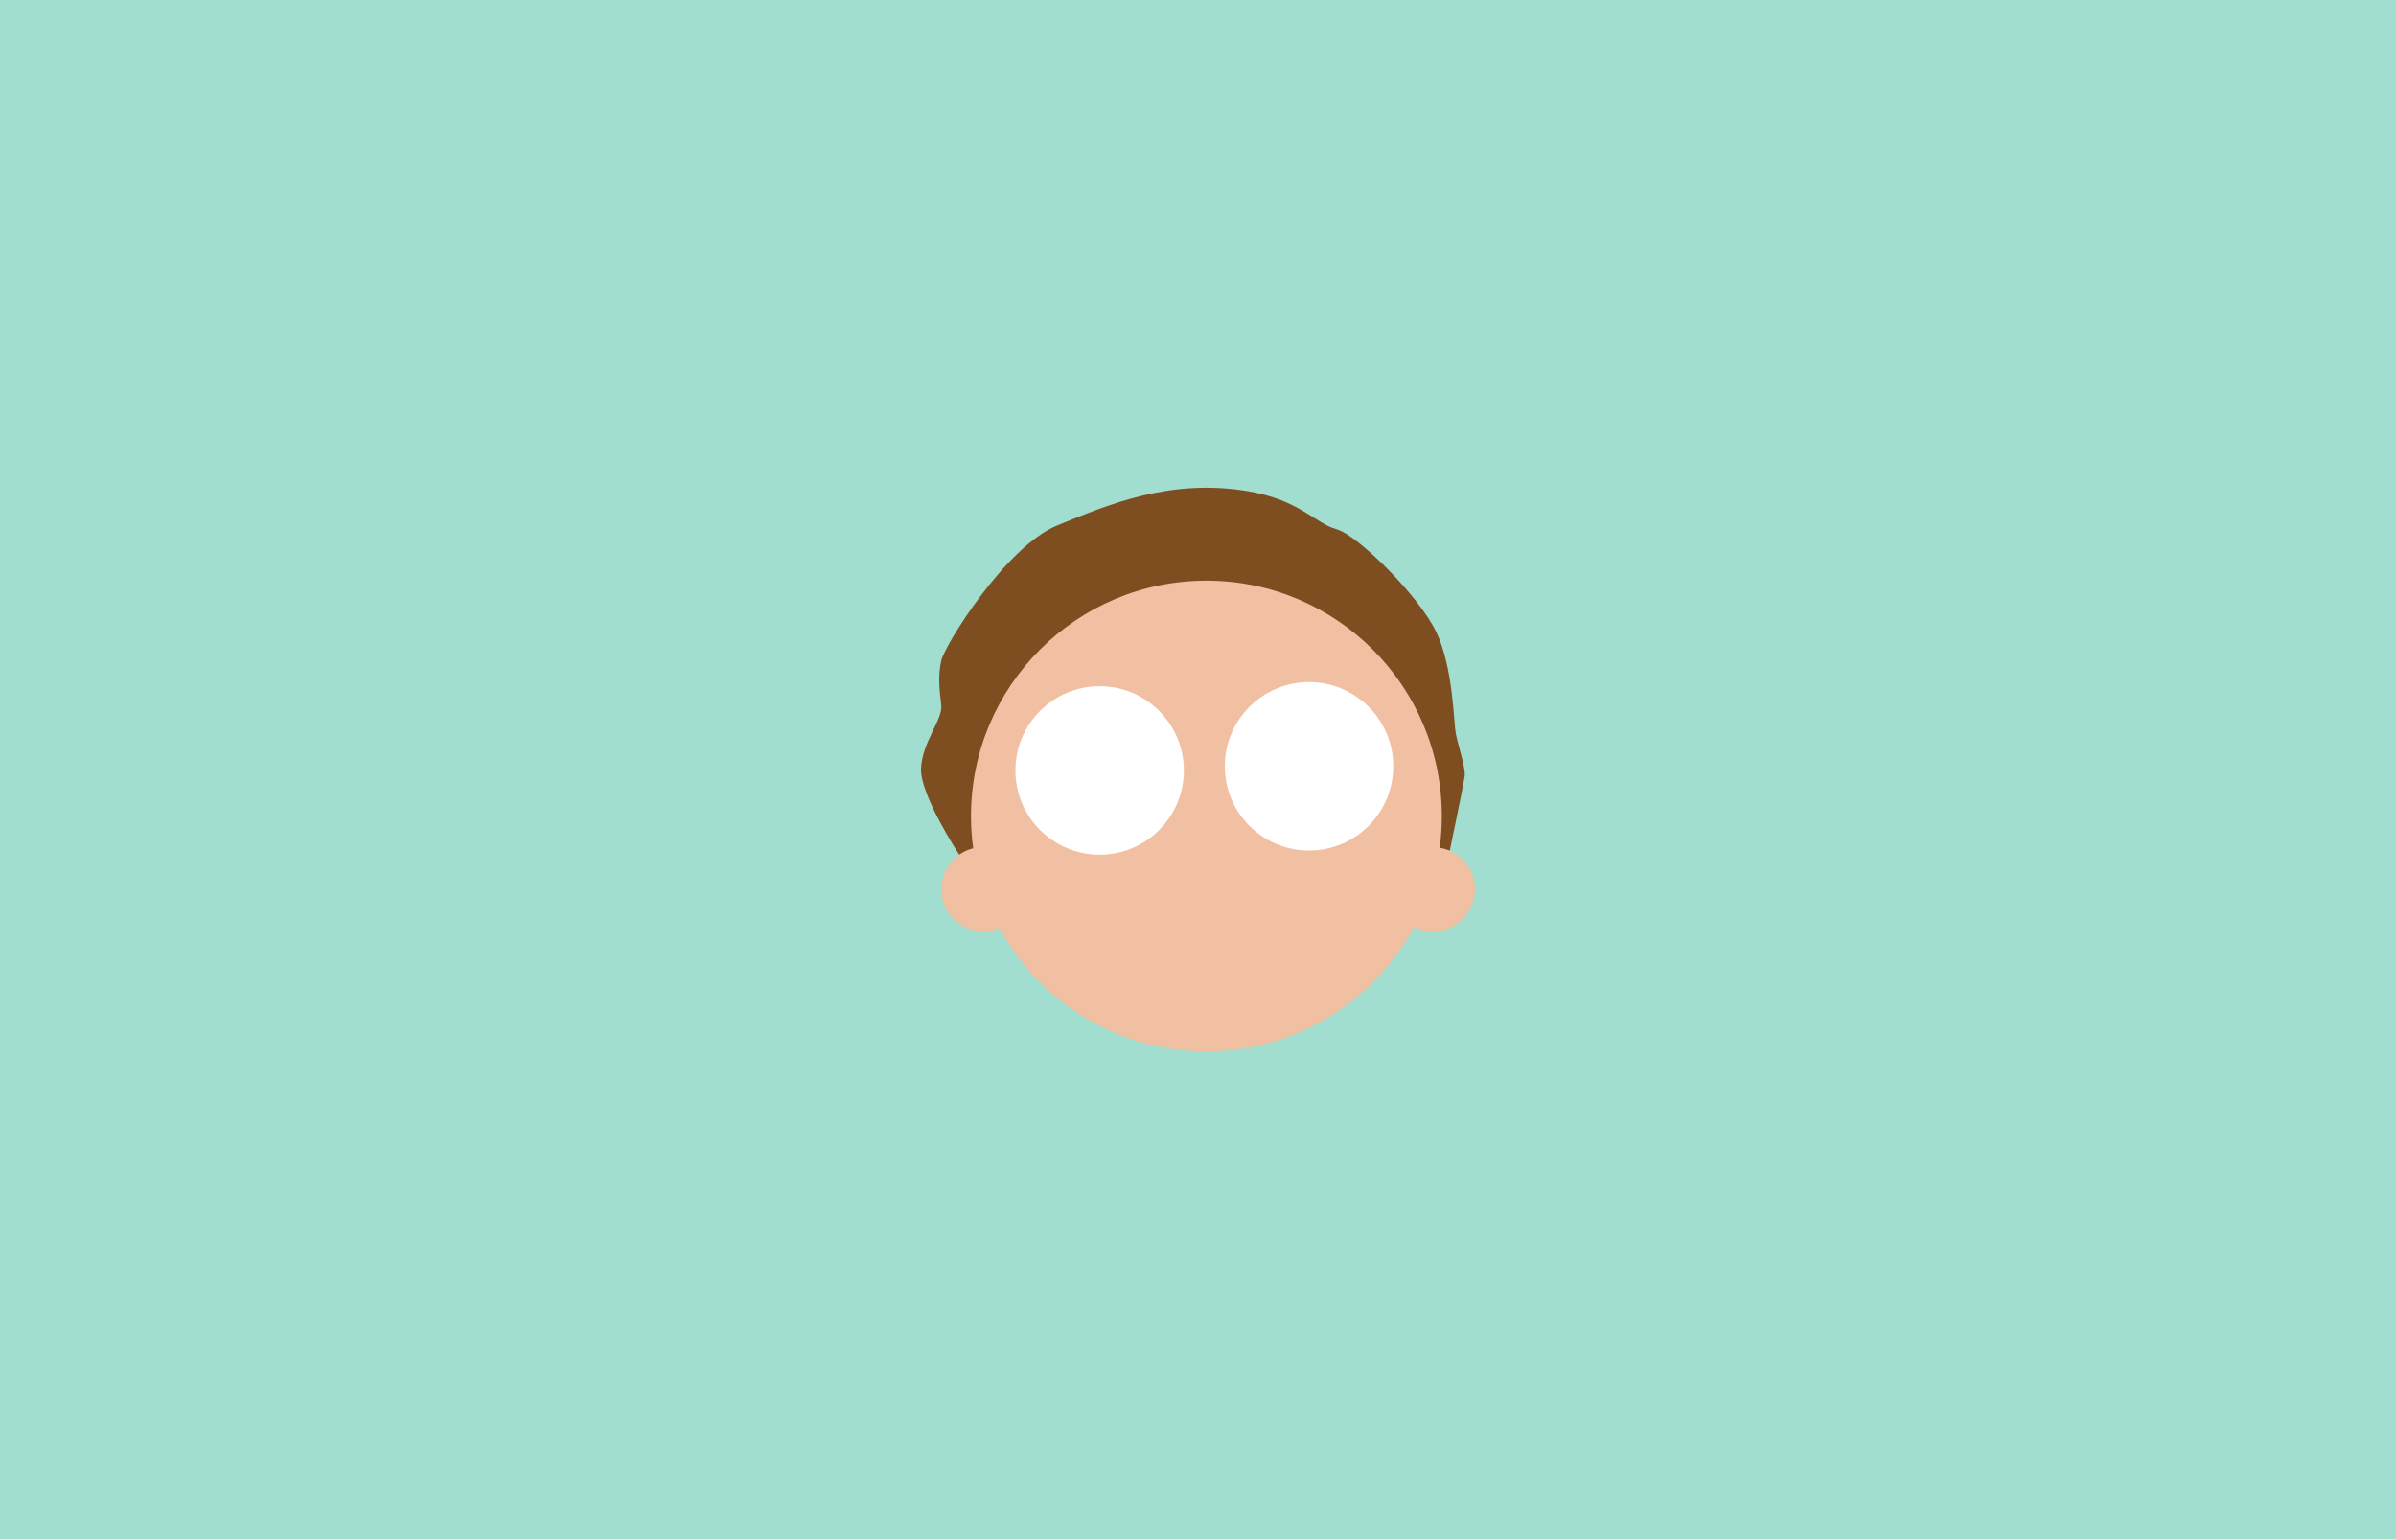
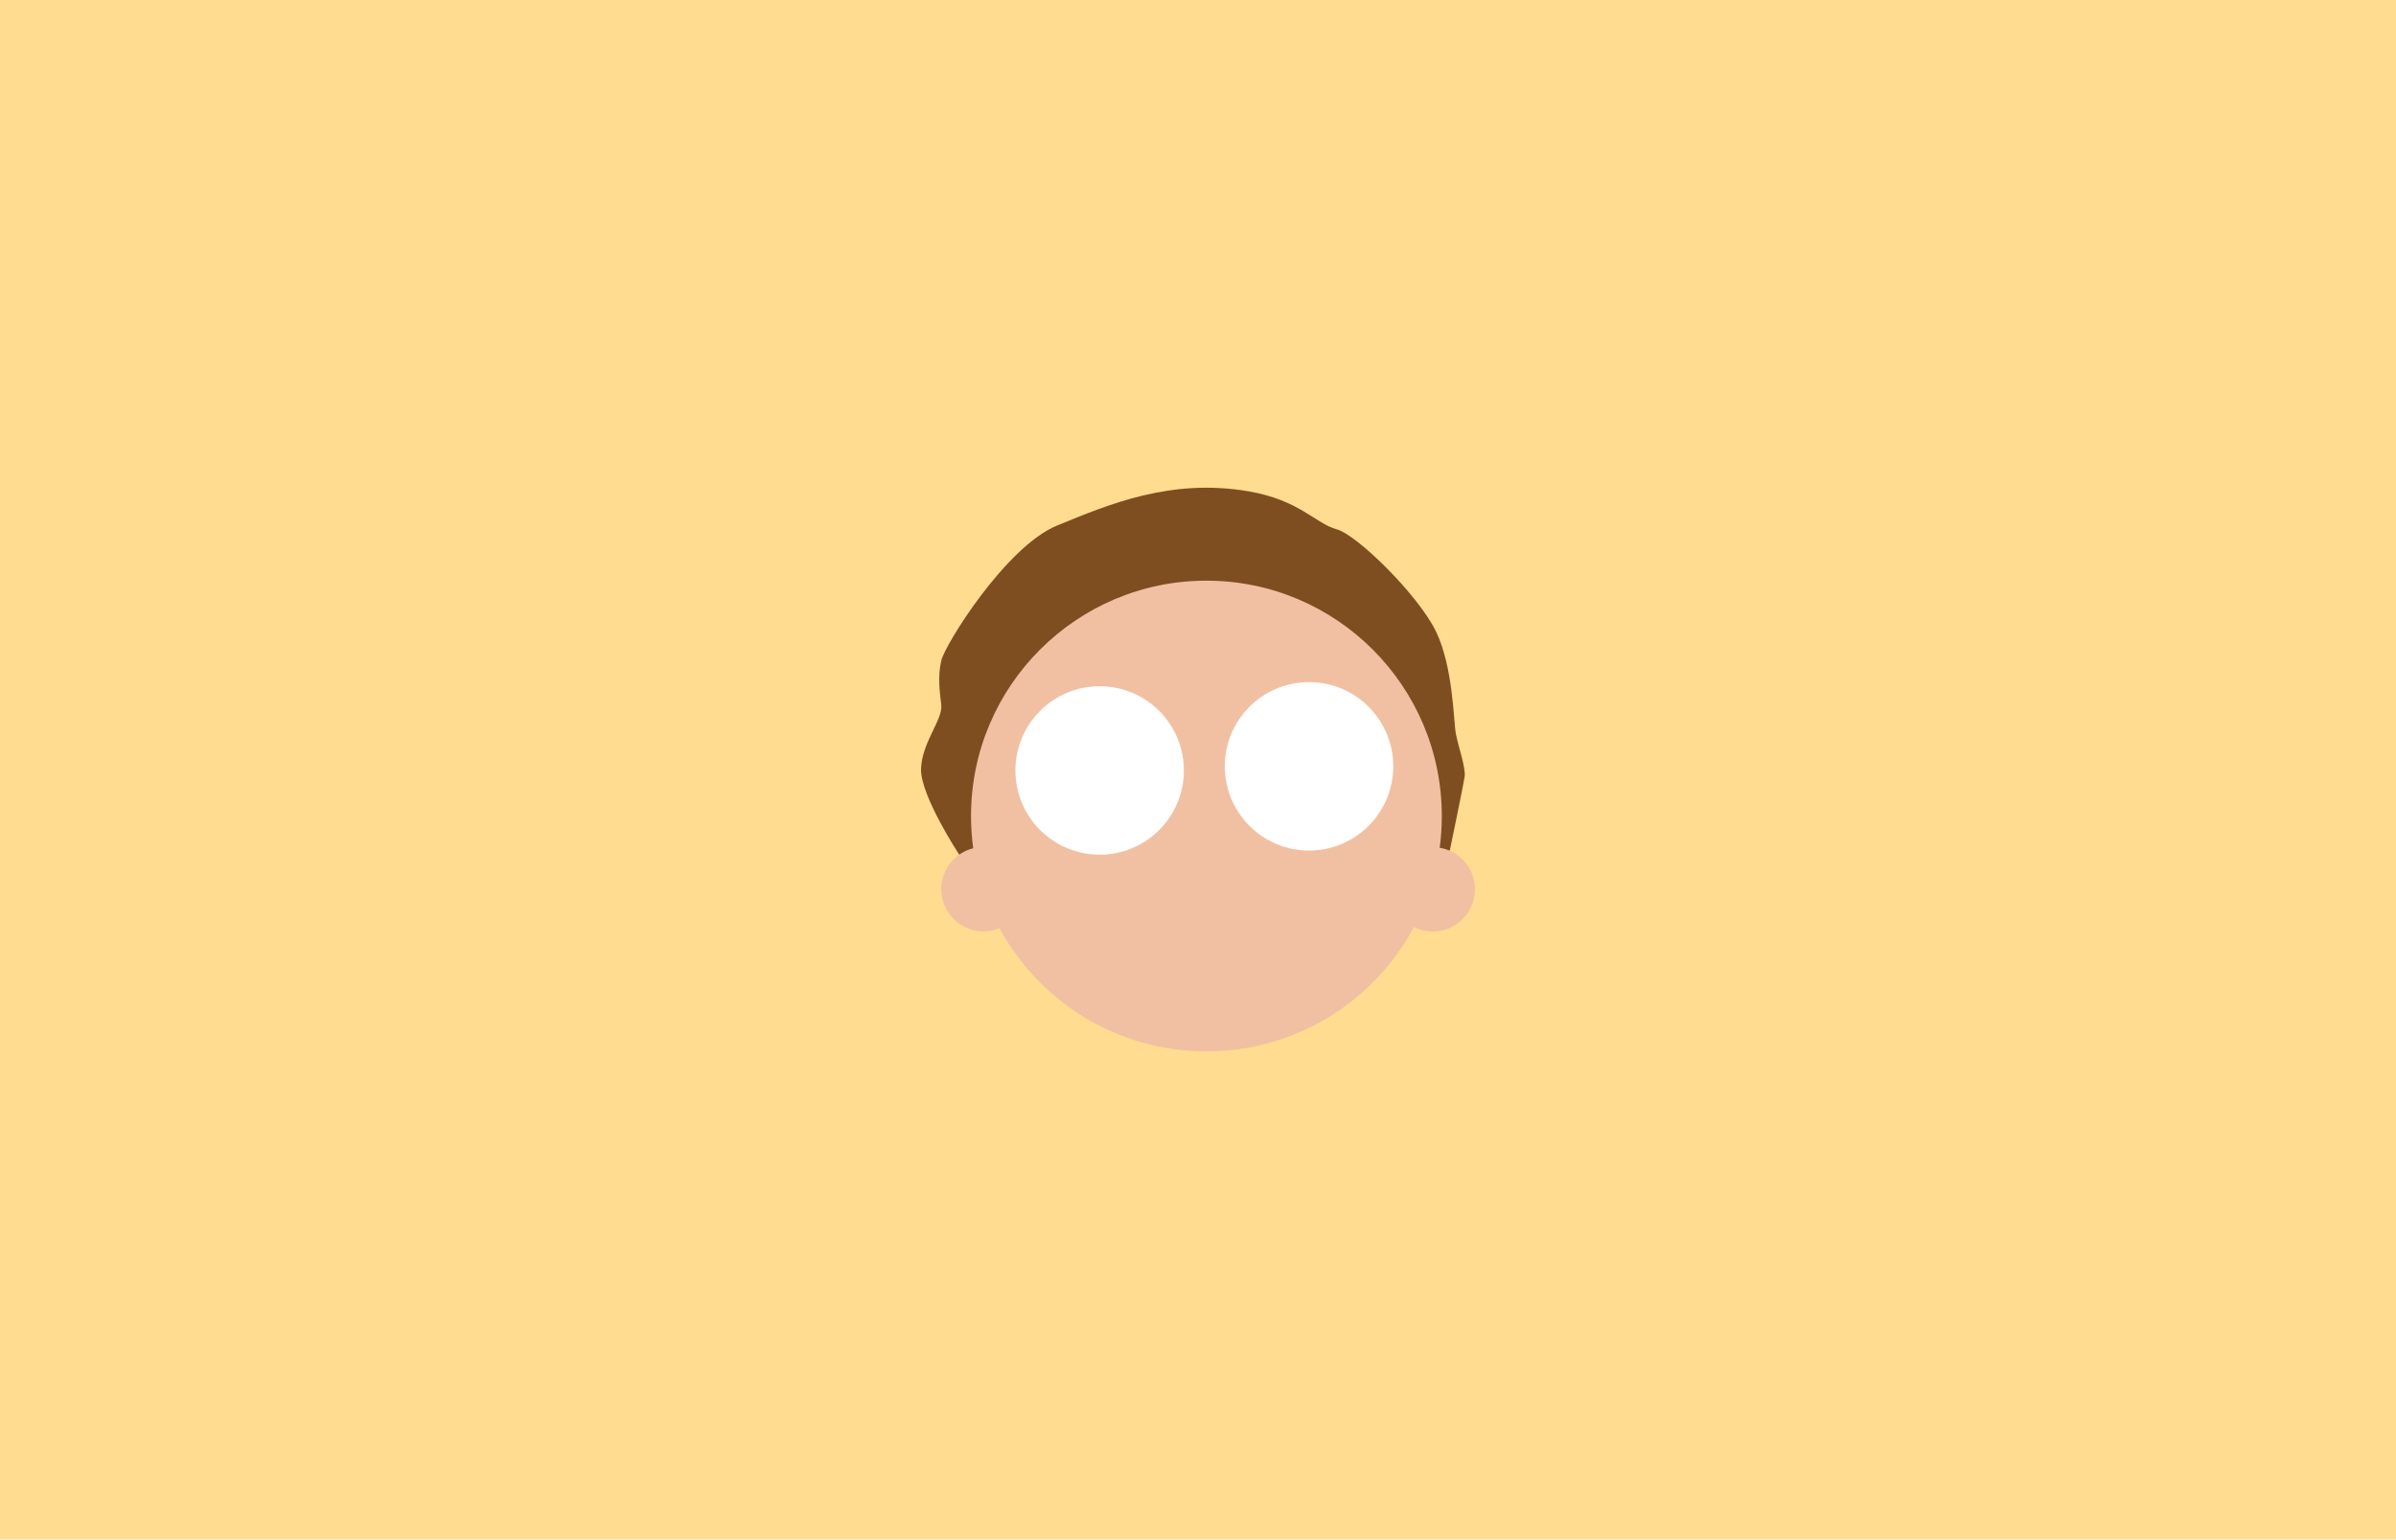
<svg xmlns="http://www.w3.org/2000/svg" width="100%" height="100%" viewBox="0 0 344 221" version="1.1" xml:space="preserve" style="fill-rule:evenodd;clip-rule:evenodd;stroke-linejoin:round;stroke-miterlimit:1.414;">
  <rect id="Artboard1" x="-0.097" y="0.352" width="343.931" height="220.339" style="fill:none;" />
-   <rect id="rect4141" x="0" y="0" width="344" height="221" style="fill:#a2ded0;" />
+   <rect id="rect4141" x="0" y="0" width="344" height="221" style="fill:rgb(255,220,144);" />
  <g>
-     <g>
-       <path d="M137.717,122.719c0,0 -5.621,-8.546 -5.48,-12.353c0.142,-3.807 3.14,-7.054 2.905,-9.112c-0.235,-2.058 -0.526,-4.111 0,-6.403c0.526,-2.291 9.295,-16.391 16.626,-19.391c7.33,-3 16.311,-6.842 27.523,-4.907c7.301,1.26 9.572,4.618 12.593,5.437c3.022,0.82 11.812,9.54 14.301,14.718c2.489,5.179 2.493,12.97 2.848,14.729c0.355,1.759 1.413,4.83 1.254,6.022c-0.159,1.192 -2.143,10.695 -2.143,10.695l-70.427,0.565" style="fill:#7e4e20;" />
-       <path d="M139.726,121.798c-0.207,-1.513 -0.314,-3.057 -0.314,-4.626c0,-18.652 15.143,-33.796 33.796,-33.796c18.653,0 33.796,15.144 33.796,33.796c0,1.544 -0.103,3.063 -0.304,4.552c2.872,0.475 5.065,2.973 5.065,5.979c0,3.344 -2.715,6.06 -6.06,6.06c-0.971,0 -1.888,-0.229 -2.702,-0.635c-5.702,10.616 -16.911,17.841 -29.795,17.841c-12.82,0 -23.982,-7.153 -29.709,-17.683c-0.709,0.291 -1.484,0.451 -2.297,0.451c-3.344,0 -6.06,-2.716 -6.06,-6.06c0,-2.836 1.952,-5.219 4.584,-5.879l0,0Z" style="fill:#f1c0a2;" />
-       <circle cx="157.879" cy="110.627" r="12.093" style="fill:#fff;" />
-       <circle cx="187.941" cy="110.033" r="12.093" style="fill:#fff;" />
-     </g>
+     <path d="M137.717,122.719C137.717,122.719 132.096,114.173 132.237,110.366C132.379,106.559 135.377,103.312 135.142,101.254C134.907,99.196 134.616,97.143 135.142,94.851C135.668,92.56 144.437,78.46 151.768,75.46C159.098,72.46 168.079,68.618 179.291,70.553C186.592,71.813 188.863,75.171 191.884,75.99C194.906,76.81 203.696,85.53 206.185,90.708C208.674,95.887 208.678,103.678 209.033,105.437C209.388,107.196 210.446,110.267 210.287,111.459C210.128,112.651 208.144,122.154 208.144,122.154L137.717,122.719" style="fill:rgb(126,78,32);" />
+     <path d="M139.726,121.798C139.519,120.285 139.412,118.741 139.412,117.172C139.412,98.52 154.555,83.376 173.208,83.376C191.861,83.376 207.004,98.52 207.004,117.172C207.004,118.716 206.901,120.235 206.7,121.724C209.572,122.199 211.765,124.697 211.765,127.703C211.765,131.047 209.05,133.763 205.705,133.763C204.734,133.763 203.817,133.534 203.003,133.128C197.301,143.744 186.092,150.969 173.208,150.969C160.388,150.969 149.226,143.816 143.499,133.286C142.79,133.577 142.015,133.737 141.202,133.737C137.858,133.737 135.142,131.021 135.142,127.677C135.142,124.841 137.094,122.458 139.726,121.798L139.726,121.798Z" style="fill:rgb(241,192,162);" />
+     <circle cx="157.879" cy="110.627" r="12.093" style="fill:white;" />
+     <circle cx="187.941" cy="110.033" r="12.093" style="fill:white;" />
  </g>
</svg>
